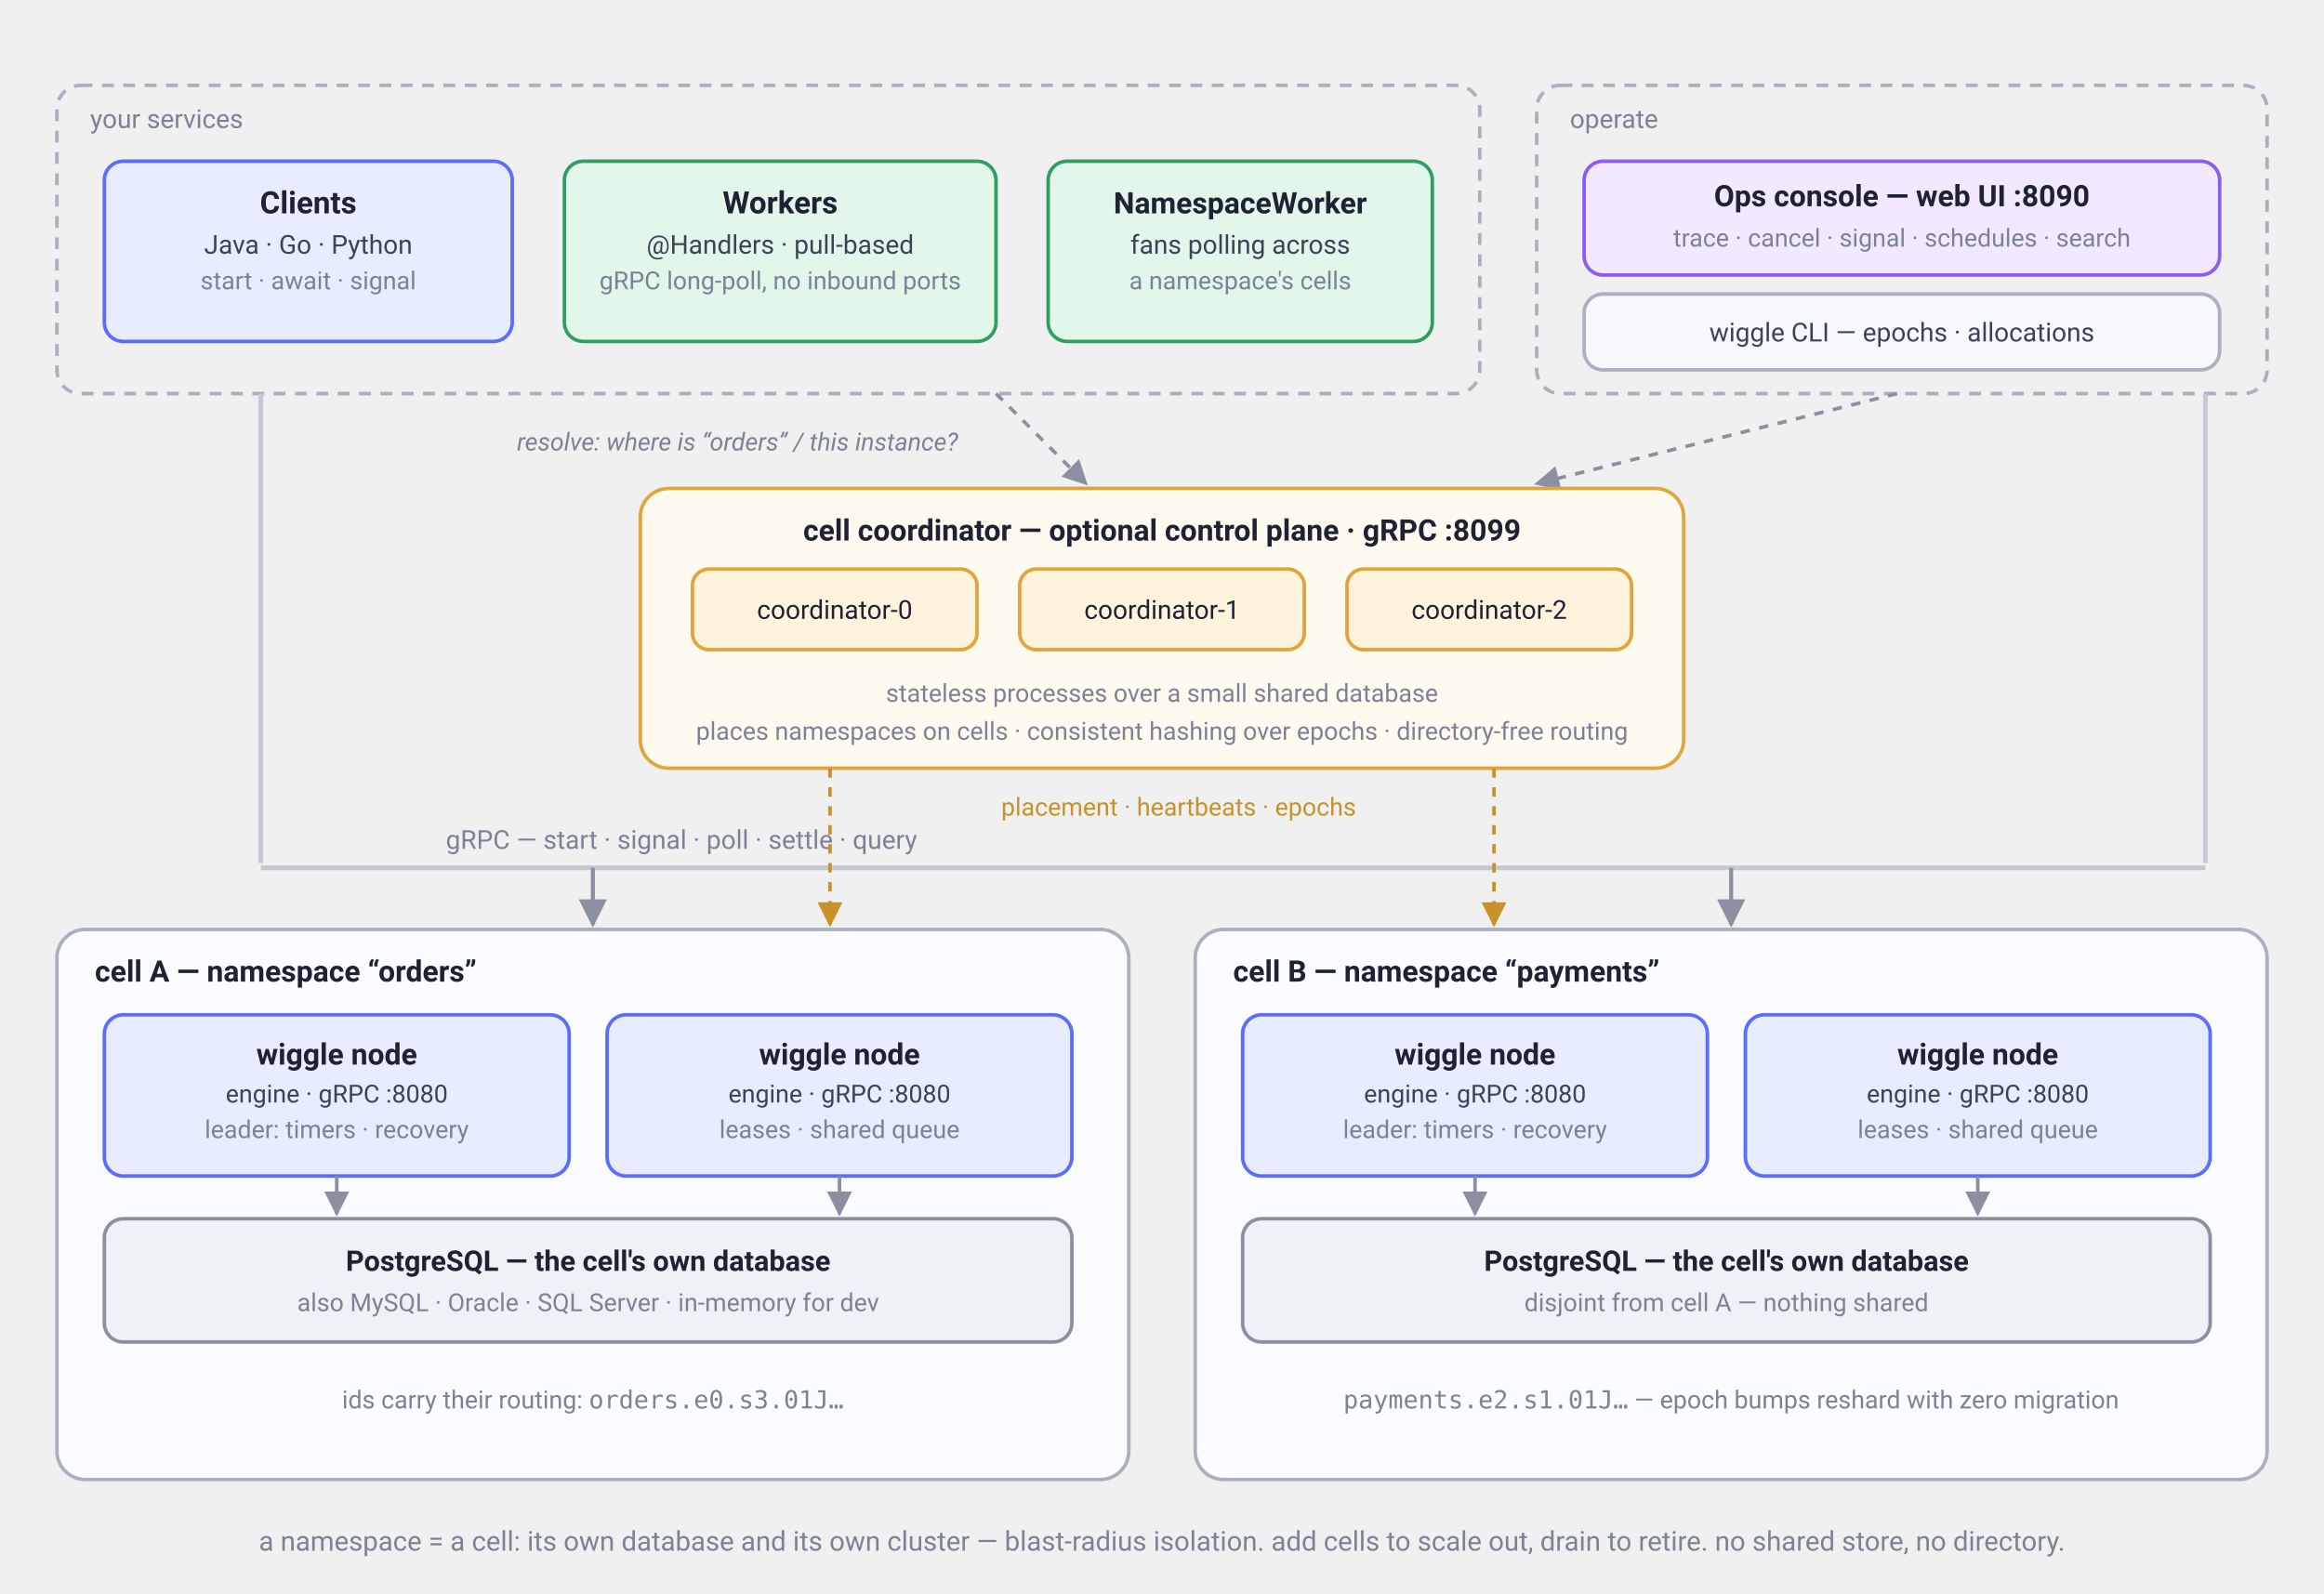
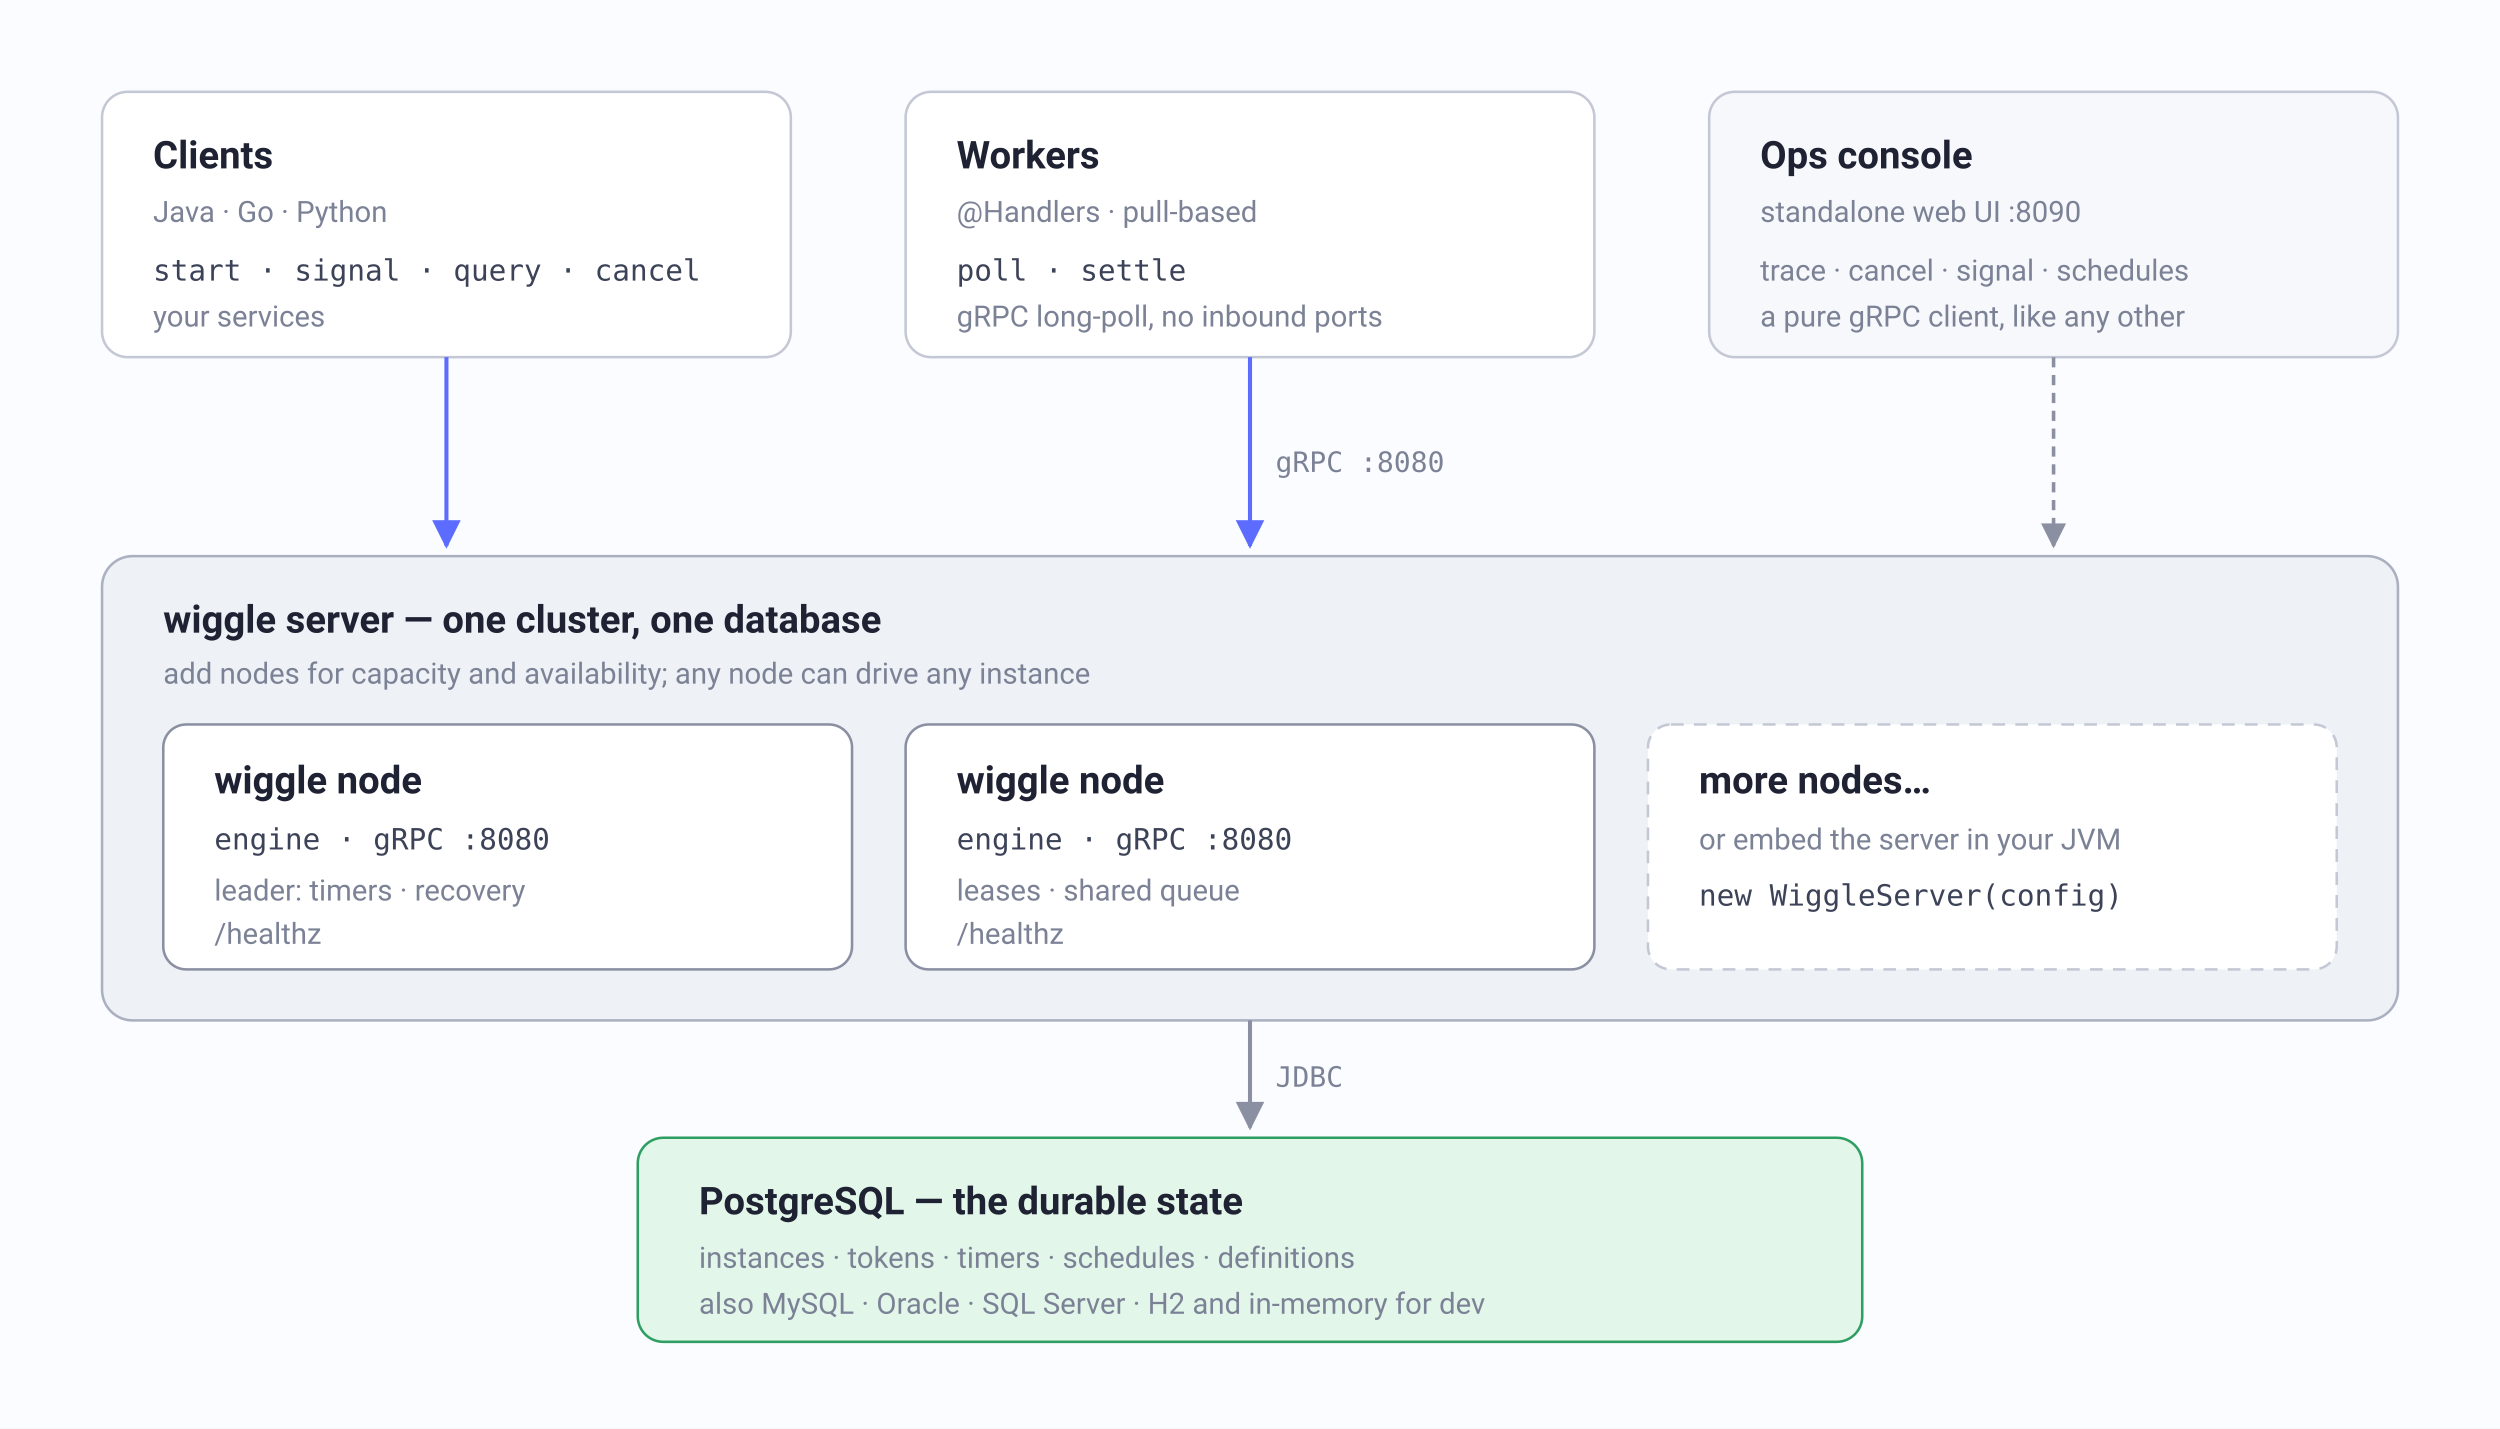
- <svg xmlns="http://www.w3.org/2000/svg" viewBox="0 0 980 672" width="980" height="672" font-family="-apple-system, Segoe UI, Roboto, Helvetica, Arial, sans-serif" role="img" aria-labelledby="t d">
+ <svg xmlns="http://www.w3.org/2000/svg" viewBox="0 0 980 560" width="980" height="560" role="img" aria-label="Wiggle architecture: clients and pull-based workers talk gRPC to a wiggle server cluster over one database; a standalone ops console is another gRPC client.">
  <defs>
-     <marker id="arr" viewBox="0 0 10 10" refX="9" refY="5" markerWidth="7" markerHeight="7" orient="auto-start-reverse">
-       <path d="M0,0 L10,5 L0,10 z" fill="#8a90a2" />
+     <marker id="arrow" viewBox="0 0 10 10" refX="9" refY="5" markerWidth="7" markerHeight="7" orient="auto-start-reverse">
+       <path d="M 0 0 L 10 5 L 0 10 z" fill="#8a90a2" />
    </marker>
-     <marker id="arrAmber" viewBox="0 0 10 10" refX="9" refY="5" markerWidth="7" markerHeight="7" orient="auto-start-reverse">
-       <path d="M0,0 L10,5 L0,10 z" fill="#c8922a" />
+     <marker id="arrowAccent" viewBox="0 0 10 10" refX="9" refY="5" markerWidth="7" markerHeight="7" orient="auto-start-reverse">
+       <path d="M 0 0 L 10 5 L 0 10 z" fill="#5b6cff" />
    </marker>
+     <style>
+       .t  { font-family: -apple-system, "Segoe UI", Roboto, Helvetica, Arial, sans-serif; }
+       .m  { font-family: ui-monospace, SFMono-Regular, Menlo, monospace; }
+       .h  { font-size: 15px; font-weight: 600; fill: #1e2233; }
+       .s  { font-size: 11.5px; fill: #7c8296; }
+       .s2 { font-size: 11.5px; fill: #3c4257; }
+       .lbl{ font-size: 11px; fill: #7c8296; }
+     </style>
  </defs>
-   <rect x="24" y="36" width="600" height="130" rx="10" fill="none" stroke="#aab0c0" stroke-width="1.5" stroke-dasharray="5 4" />
-   <text x="38" y="54" font-size="11" fill="#7c8296">your services</text>
-   <g stroke-width="1.5">
-     <rect x="44" y="68" width="172" height="76" rx="8" fill="#e7ecff" stroke="#5b6cff" />
-     <rect x="238" y="68" width="182" height="76" rx="8" fill="#e3f6ea" stroke="#2f9e63" />
-     <rect x="442" y="68" width="162" height="76" rx="8" fill="#e3f6ea" stroke="#2f9e63" />
-   </g>
-   <g text-anchor="middle">
-     <text x="130" y="90" font-size="13" font-weight="600" fill="#1e2233">Clients</text>
-     <text x="130" y="107" font-size="11" fill="#3c4257">Java · Go · Python</text>
-     <text x="130" y="122" font-size="10.5" fill="#7c8296">start · await · signal</text>
-     <text x="329" y="90" font-size="13" font-weight="600" fill="#1e2233">Workers</text>
-     <text x="329" y="107" font-size="11" fill="#3c4257">@Handlers · pull-based</text>
-     <text x="329" y="122" font-size="10.5" fill="#7c8296">gRPC long-poll, no inbound ports</text>
-     <text x="523" y="90" font-size="12.5" font-weight="600" fill="#1e2233">NamespaceWorker</text>
-     <text x="523" y="107" font-size="11" fill="#3c4257">fans polling across</text>
-     <text x="523" y="122" font-size="10.5" fill="#7c8296">a namespace's cells</text>
-   </g>
-   <rect x="648" y="36" width="308" height="130" rx="10" fill="none" stroke="#aab0c0" stroke-width="1.5" stroke-dasharray="5 4" />
-   <text x="662" y="54" font-size="11" fill="#7c8296">operate</text>
-   <rect x="668" y="68" width="268" height="48" rx="8" fill="#f3e9ff" stroke="#8b5cf6" stroke-width="1.5" />
-   <text x="802" y="87" font-size="12.5" font-weight="600" fill="#1e2233" text-anchor="middle">Ops console — web UI :8090</text>
-   <text x="802" y="104" font-size="10.5" fill="#7c8296" text-anchor="middle">trace · cancel · signal · schedules · search</text>
-   <rect x="668" y="124" width="268" height="32" rx="8" fill="#f6f8fc" stroke="#aab0c0" stroke-width="1.5" />
-   <text x="802" y="144" font-size="11" fill="#3c4257" text-anchor="middle">wiggle CLI — epochs · allocations</text>
-   <path d="M420,166 L458,204" fill="none" stroke="#8a90a2" stroke-width="1.5" stroke-dasharray="4 4" marker-end="url(#arr)" />
-   <text x="404" y="190" font-size="10.5" fill="#7c8296" font-style="italic" text-anchor="end">resolve: where is “orders” / this instance?</text>
-   <path d="M800,166 L648,204" fill="none" stroke="#8a90a2" stroke-width="1.5" stroke-dasharray="4 4" marker-end="url(#arr)" />
-   <rect x="270" y="206" width="440" height="118" rx="12" fill="#fffaf0" stroke="#e0a63a" stroke-width="1.5" />
-   <text x="490" y="228" font-size="12.5" font-weight="600" fill="#1e2233" text-anchor="middle">cell coordinator — optional control plane · gRPC :8099</text>
-   <g fill="#fff3dd" stroke="#e0a63a" stroke-width="1.5">
-     <rect x="292" y="240" width="120" height="34" rx="7" />
-     <rect x="430" y="240" width="120" height="34" rx="7" />
-     <rect x="568" y="240" width="120" height="34" rx="7" />
-   </g>
-   <g font-size="11" fill="#1e2233" text-anchor="middle">
-     <text x="352" y="261">coordinator-0</text>
-     <text x="490" y="261">coordinator-1</text>
-     <text x="628" y="261">coordinator-2</text>
-   </g>
-   <text x="490" y="296" font-size="10.5" fill="#7c8296" text-anchor="middle">stateless processes over a small shared database</text>
-   <text x="490" y="312" font-size="10.5" fill="#7c8296" text-anchor="middle">places namespaces on cells · consistent hashing over epochs · directory-free routing</text>
-   <path d="M110,166 L110,364" fill="none" stroke="#c3c8d4" stroke-width="2" />
-   <path d="M930,166 L930,364" fill="none" stroke="#c3c8d4" stroke-width="2" />
-   <path d="M110,366 L930,366" fill="none" stroke="#c3c8d4" stroke-width="2" />
-   <text x="188" y="358" font-size="11" fill="#7c8296">gRPC — start · signal · poll · settle · query</text>
-   <path d="M250,366 L250,390" fill="none" stroke="#8a90a2" stroke-width="1.7" marker-end="url(#arr)" />
-   <path d="M730,366 L730,390" fill="none" stroke="#8a90a2" stroke-width="1.7" marker-end="url(#arr)" />
-   <path d="M350,324 L350,390" fill="none" stroke="#c8922a" stroke-width="1.5" stroke-dasharray="4 4" marker-end="url(#arrAmber)" />
-   <path d="M630,324 L630,390" fill="none" stroke="#c8922a" stroke-width="1.5" stroke-dasharray="4 4" marker-end="url(#arrAmber)" />
-   <text x="497" y="344" font-size="10.5" fill="#c8922a" text-anchor="middle">placement · heartbeats · epochs</text>
-   <rect x="24" y="392" width="452" height="232" rx="12" fill="#fbfcff" stroke="#aab0c0" stroke-width="1.5" />
-   <text x="40" y="414" font-size="12.5" font-weight="600" fill="#1e2233">cell A — namespace “orders”</text>
-   <g fill="#e7ecff" stroke="#5b6cff" stroke-width="1.5">
-     <rect x="44" y="428" width="196" height="68" rx="8" />
-     <rect x="256" y="428" width="196" height="68" rx="8" />
-   </g>
-   <g text-anchor="middle">
-     <text x="142" y="449" font-size="12.5" font-weight="600" fill="#1e2233">wiggle node</text>
-     <text x="142" y="465" font-size="10.5" fill="#3c4257">engine · gRPC :8080</text>
-     <text x="142" y="480" font-size="10.5" fill="#7c8296">leader: timers · recovery</text>
-     <text x="354" y="449" font-size="12.5" font-weight="600" fill="#1e2233">wiggle node</text>
-     <text x="354" y="465" font-size="10.5" fill="#3c4257">engine · gRPC :8080</text>
-     <text x="354" y="480" font-size="10.5" fill="#7c8296">leases · shared queue</text>
-   </g>
-   <path d="M142,496 L142,512" fill="none" stroke="#8a90a2" stroke-width="1.5" marker-end="url(#arr)" />
-   <path d="M354,496 L354,512" fill="none" stroke="#8a90a2" stroke-width="1.5" marker-end="url(#arr)" />
-   <rect x="44" y="514" width="408" height="52" rx="8" fill="#eef1f6" stroke="#8a90a2" stroke-width="1.5" />
-   <text x="248" y="536" font-size="12" font-weight="600" fill="#1e2233" text-anchor="middle">PostgreSQL — the cell's own database</text>
-   <text x="248" y="553" font-size="10.5" fill="#7c8296" text-anchor="middle">also MySQL · Oracle · SQL Server · in-memory for dev</text>
-   <text x="250" y="594" font-size="10.5" fill="#7c8296" text-anchor="middle">ids carry their routing: <tspan font-family="ui-monospace, SFMono-Regular, Menlo, monospace">orders.e0.s3.01J…</tspan>
-   </text>
-   <rect x="504" y="392" width="452" height="232" rx="12" fill="#fbfcff" stroke="#aab0c0" stroke-width="1.5" />
-   <text x="520" y="414" font-size="12.5" font-weight="600" fill="#1e2233">cell B — namespace “payments”</text>
-   <g fill="#e7ecff" stroke="#5b6cff" stroke-width="1.5">
-     <rect x="524" y="428" width="196" height="68" rx="8" />
-     <rect x="736" y="428" width="196" height="68" rx="8" />
-   </g>
-   <g text-anchor="middle">
-     <text x="622" y="449" font-size="12.5" font-weight="600" fill="#1e2233">wiggle node</text>
-     <text x="622" y="465" font-size="10.5" fill="#3c4257">engine · gRPC :8080</text>
-     <text x="622" y="480" font-size="10.5" fill="#7c8296">leader: timers · recovery</text>
-     <text x="834" y="449" font-size="12.5" font-weight="600" fill="#1e2233">wiggle node</text>
-     <text x="834" y="465" font-size="10.5" fill="#3c4257">engine · gRPC :8080</text>
-     <text x="834" y="480" font-size="10.5" fill="#7c8296">leases · shared queue</text>
-   </g>
-   <path d="M622,496 L622,512" fill="none" stroke="#8a90a2" stroke-width="1.5" marker-end="url(#arr)" />
-   <path d="M834,496 L834,512" fill="none" stroke="#8a90a2" stroke-width="1.5" marker-end="url(#arr)" />
-   <rect x="524" y="514" width="408" height="52" rx="8" fill="#eef1f6" stroke="#8a90a2" stroke-width="1.5" />
-   <text x="728" y="536" font-size="12" font-weight="600" fill="#1e2233" text-anchor="middle">PostgreSQL — the cell's own database</text>
-   <text x="728" y="553" font-size="10.5" fill="#7c8296" text-anchor="middle">disjoint from cell A — nothing shared</text>
-   <text x="730" y="594" font-size="10.5" fill="#7c8296" text-anchor="middle">
-     <tspan font-family="ui-monospace, SFMono-Regular, Menlo, monospace">payments.e2.s1.01J…</tspan> — epoch bumps reshard with zero migration</text>
-   <text x="490" y="654" font-size="11.5" fill="#7c8296" text-anchor="middle">a namespace = a cell: its own database and its own cluster — blast-radius isolation. add cells to scale out, drain to retire. no shared store, no directory.</text>
+   <rect width="980" height="560" fill="#fbfcff" />
+   <rect x="40" y="36" width="270" height="104" rx="10" fill="#ffffff" stroke="#c3c8d4" />
+   <text class="t h" x="60" y="66">Clients</text>
+   <text class="t s" x="60" y="87">Java · Go · Python</text>
+   <text class="m s2" x="60" y="110">start · signal · query · cancel</text>
+   <text class="t s" x="60" y="128">your services</text>
+   <rect x="355" y="36" width="270" height="104" rx="10" fill="#ffffff" stroke="#c3c8d4" />
+   <text class="t h" x="375" y="66">Workers</text>
+   <text class="t s" x="375" y="87">@Handlers · pull-based</text>
+   <text class="m s2" x="375" y="110">poll · settle</text>
+   <text class="t s" x="375" y="128">gRPC long-poll, no inbound ports</text>
+   <rect x="670" y="36" width="270" height="104" rx="10" fill="#f6f8fc" stroke="#c3c8d4" />
+   <text class="t h" x="690" y="66">Ops console</text>
+   <text class="t s" x="690" y="87">standalone web UI :8090</text>
+   <text class="t s" x="690" y="110">trace · cancel · signal · schedules</text>
+   <text class="t s" x="690" y="128">a pure gRPC client, like any other</text>
+   <line x1="175" y1="140" x2="175" y2="214" stroke="#5b6cff" stroke-width="1.6" marker-end="url(#arrowAccent)" />
+   <line x1="490" y1="140" x2="490" y2="214" stroke="#5b6cff" stroke-width="1.6" marker-end="url(#arrowAccent)" />
+   <line x1="805" y1="140" x2="805" y2="214" stroke="#8a90a2" stroke-width="1.4" stroke-dasharray="4 3" marker-end="url(#arrow)" />
+   <text class="m lbl" x="500" y="185">gRPC :8080</text>
+   <rect x="40" y="218" width="900" height="182" rx="12" fill="#eef1f6" stroke="#aab0c0" />
+   <text class="t h" x="64" y="248">wiggle server — one cluster, one database</text>
+   <text class="t s" x="64" y="268">add nodes for capacity and availability; any node can drive any instance</text>
+   <rect x="64" y="284" width="270" height="96" rx="9" fill="#ffffff" stroke="#8a90a2" />
+   <text class="t h" x="84" y="311" font-size="13.5">wiggle node</text>
+   <text class="m s2" x="84" y="333">engine · gRPC :8080</text>
+   <text class="t s" x="84" y="353">leader: timers · recovery</text>
+   <text class="t s" x="84" y="370">/healthz</text>
+   <rect x="355" y="284" width="270" height="96" rx="9" fill="#ffffff" stroke="#8a90a2" />
+   <text class="t h" x="375" y="311" font-size="13.5">wiggle node</text>
+   <text class="m s2" x="375" y="333">engine · gRPC :8080</text>
+   <text class="t s" x="375" y="353">leases · shared queue</text>
+   <text class="t s" x="375" y="370">/healthz</text>
+   <rect x="646" y="284" width="270" height="96" rx="9" fill="#ffffff" stroke="#c3c8d4" stroke-dasharray="5 4" />
+   <text class="t h" x="666" y="311" font-size="13.5" fill="#7c8296">more nodes…</text>
+   <text class="t s" x="666" y="333">or embed the server in your JVM</text>
+   <text class="m s2" x="666" y="355">new WiggleServer(config)</text>
+   <line x1="490" y1="400" x2="490" y2="442" stroke="#8a90a2" stroke-width="1.6" marker-end="url(#arrow)" />
+   <text class="m lbl" x="500" y="426">JDBC</text>
+   <rect x="250" y="446" width="480" height="80" rx="10" fill="#e3f6ea" stroke="#2f9e63" />
+   <text class="t h" x="274" y="476">PostgreSQL — the durable state</text>
+   <text class="t s" x="274" y="497">instances · tokens · timers · schedules · definitions</text>
+   <text class="t s" x="274" y="515">also MySQL · Oracle · SQL Server · H2 and in-memory for dev</text>
</svg>
